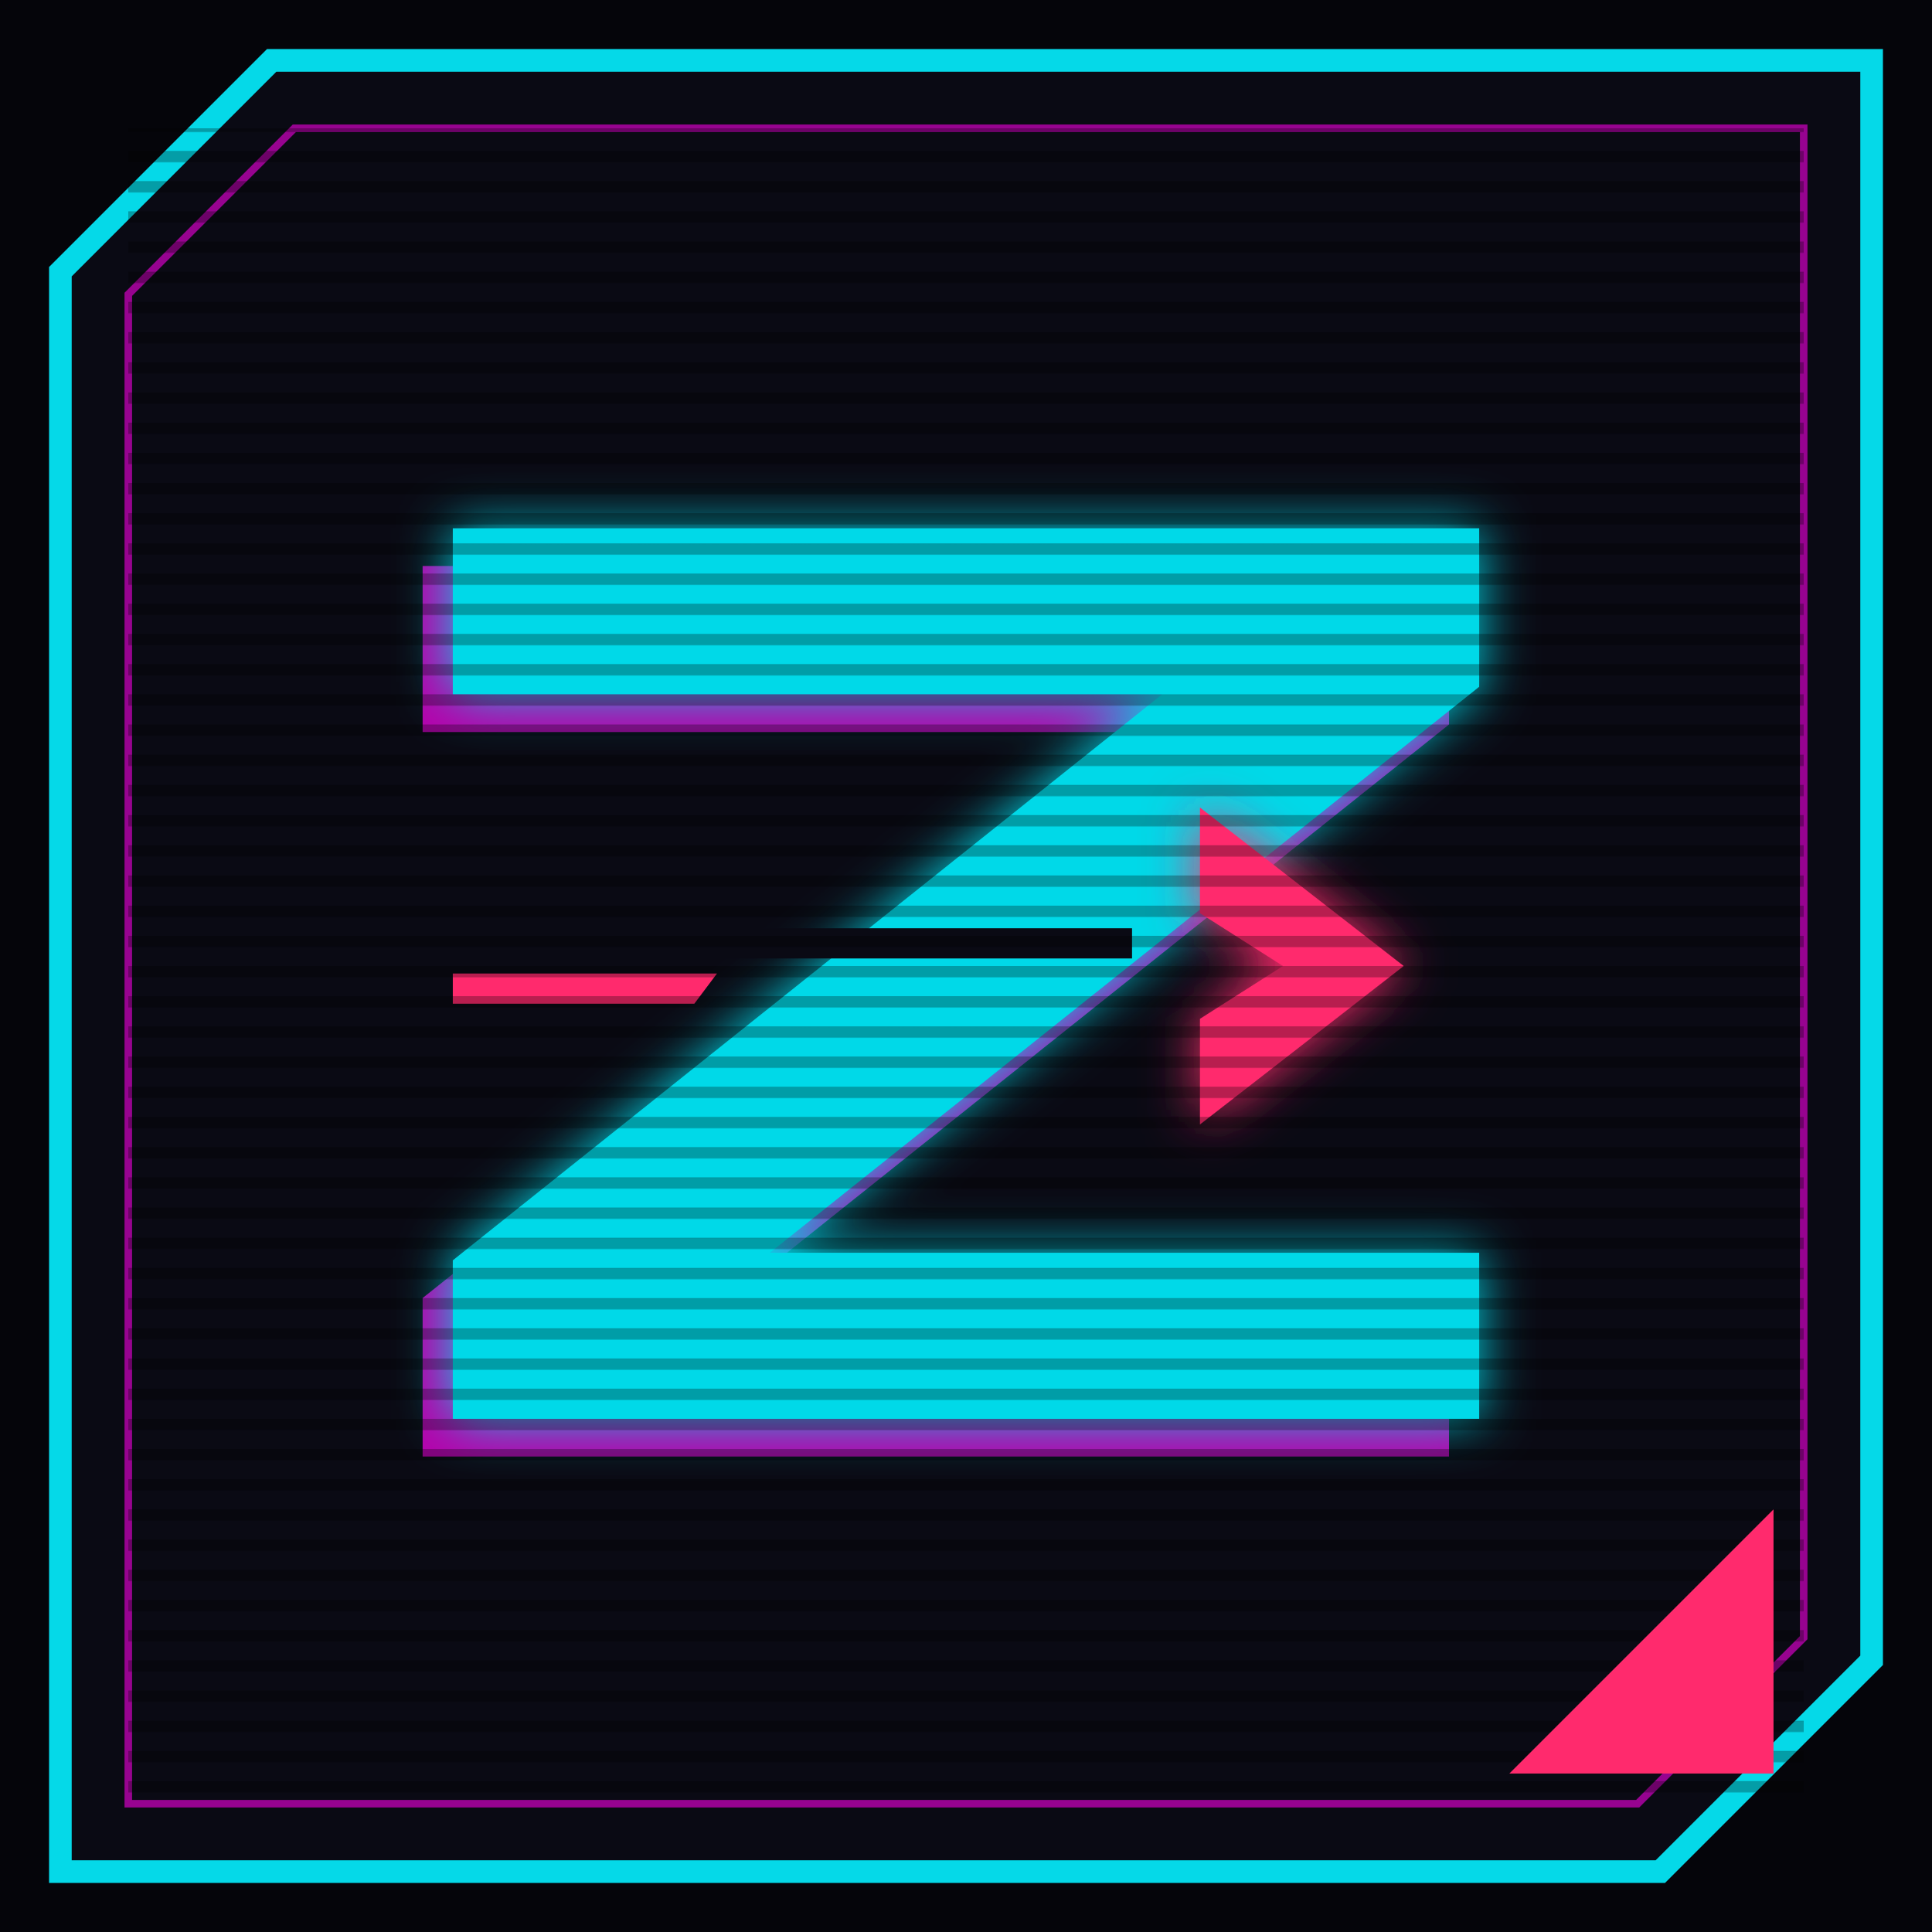
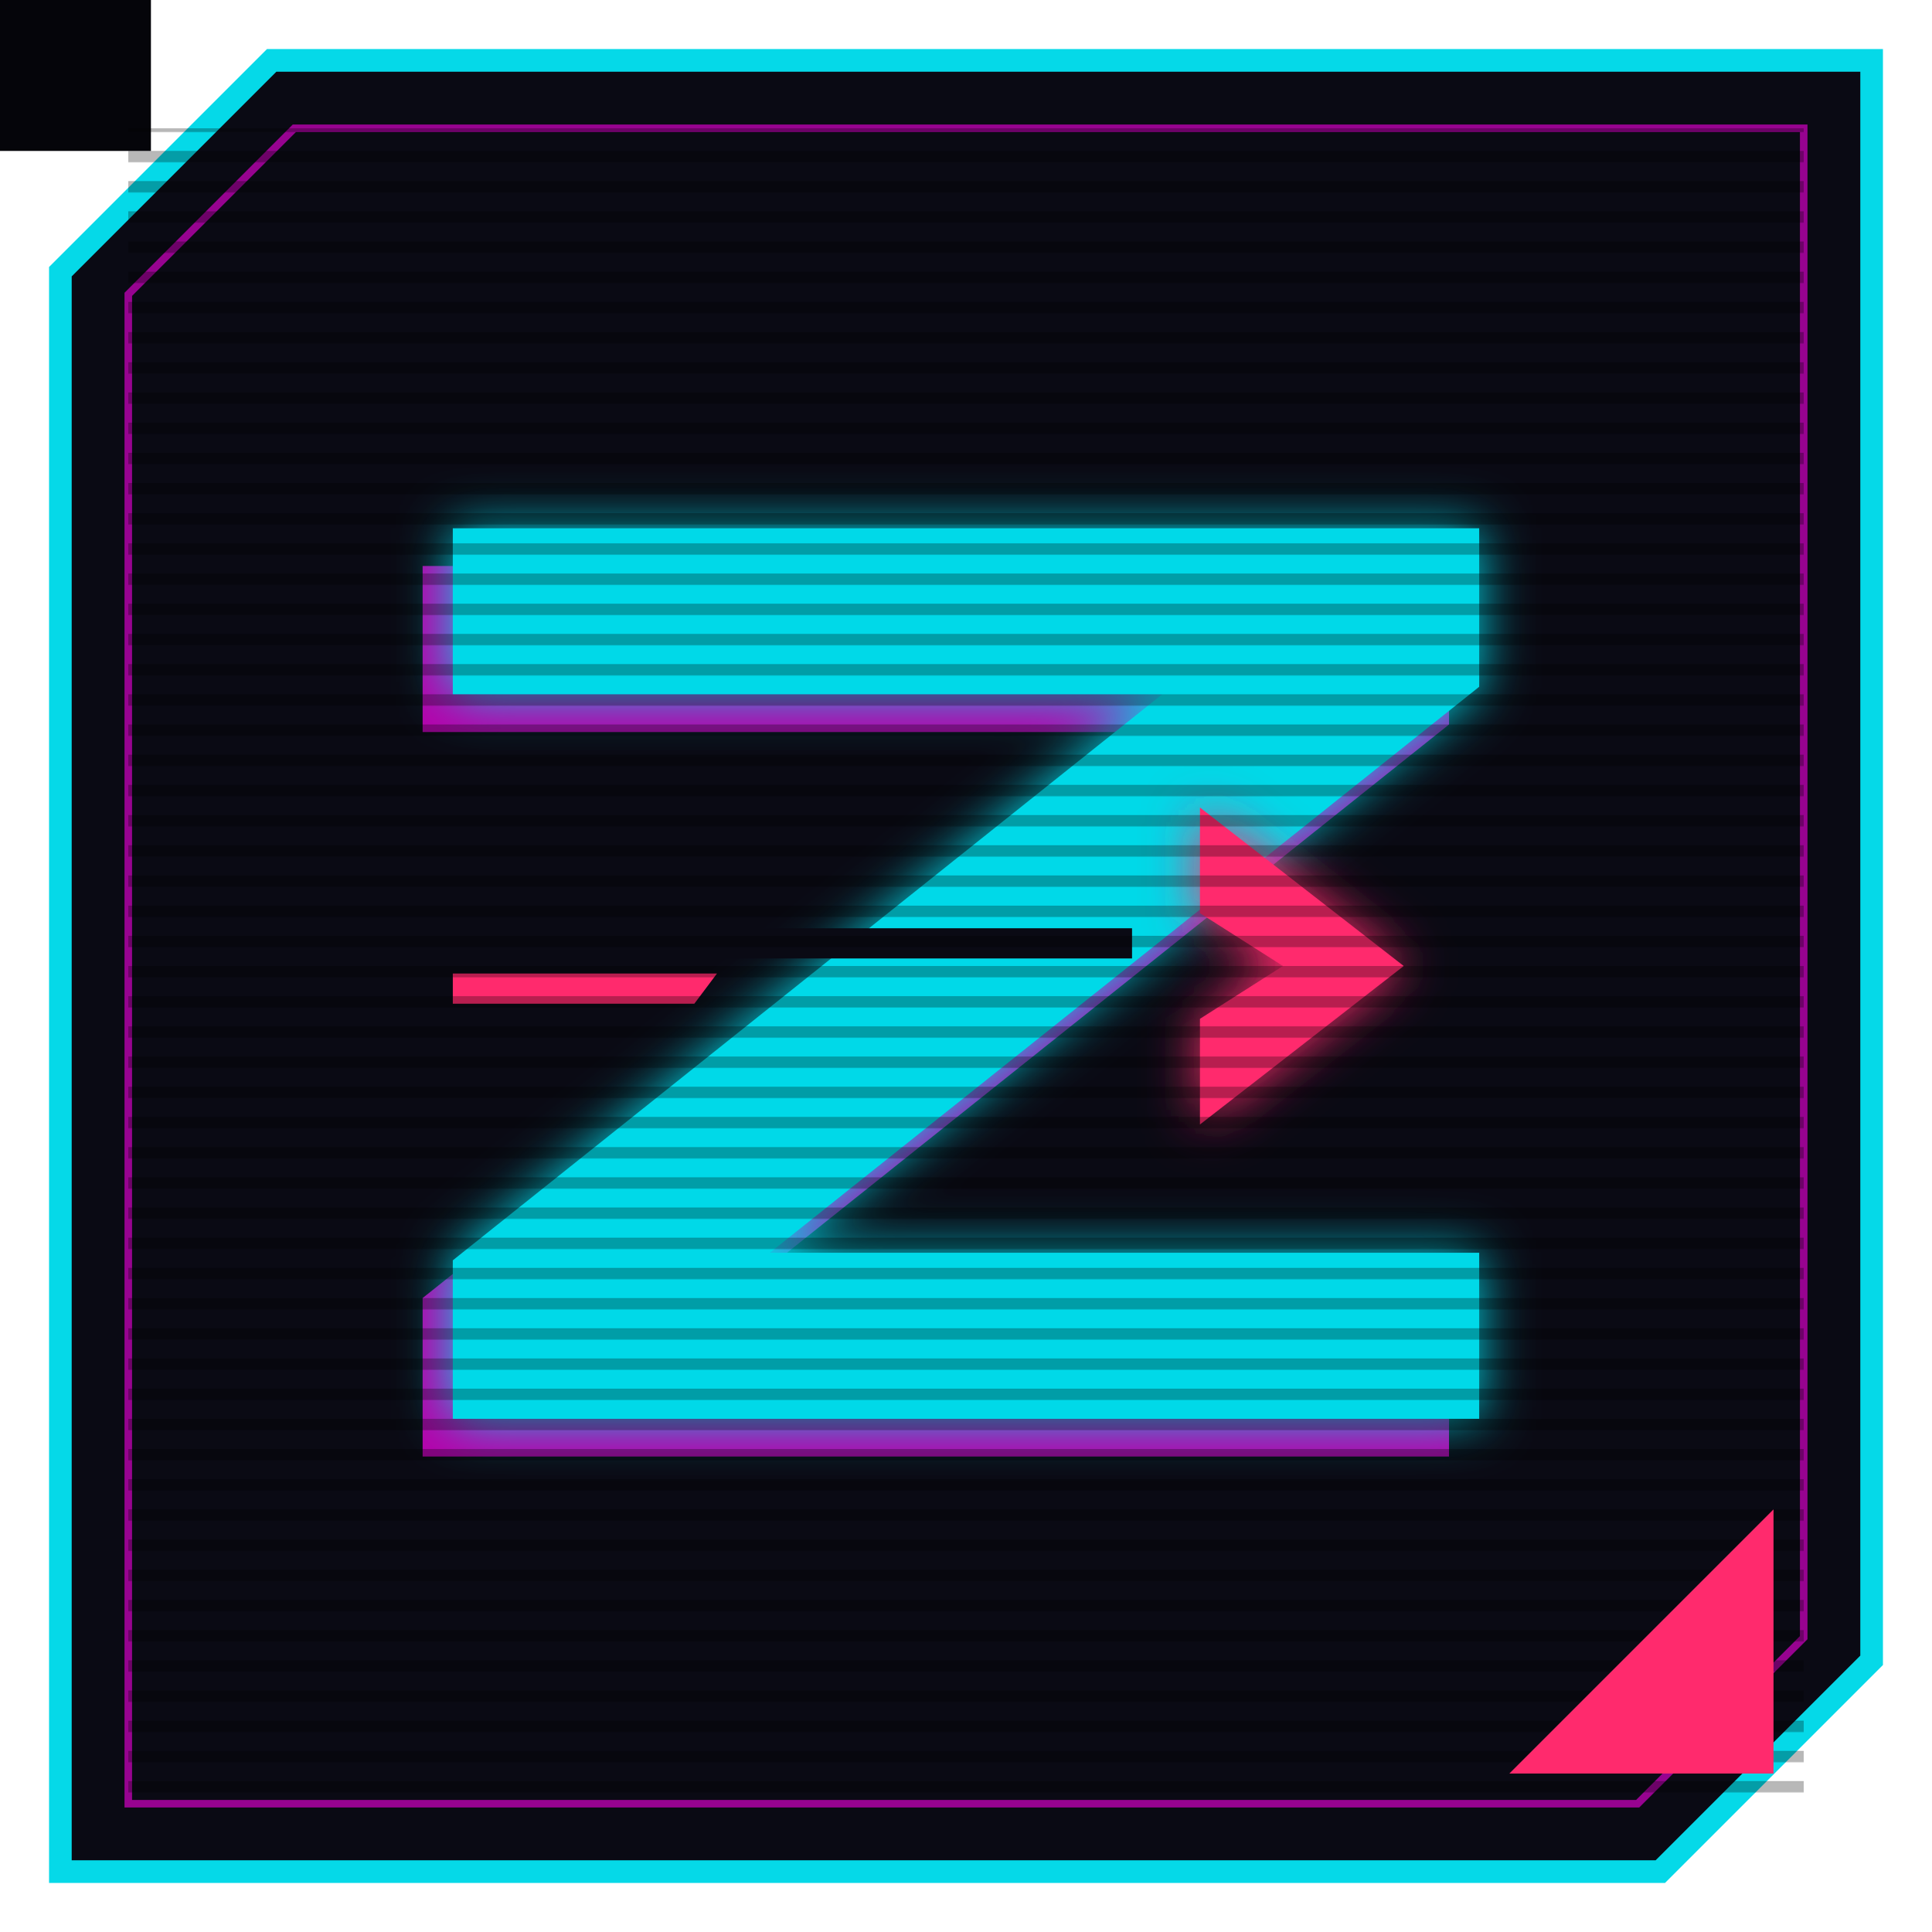
- <svg xmlns="http://www.w3.org/2000/svg" width="512" height="512" viewBox="0 0 512 512" role="img" aria-label="zshrs logo mark">
+ <svg xmlns="http://www.w3.org/2000/svg" width="40" height="40" viewBox="0 0 512 512" role="img" aria-label="zshrs logo mark">
  <defs>
    <filter id="glow" filterUnits="userSpaceOnUse" x="-400" y="-400" width="2400" height="1600">
      <feGaussianBlur stdDeviation="7" result="b" />
      <feMerge>
        <feMergeNode in="b" />
        <feMergeNode in="SourceGraphic" />
      </feMerge>
    </filter>
    <pattern id="scan" width="8" height="8" patternUnits="userSpaceOnUse">
      <rect width="8" height="3" fill="#000" opacity="0.28" />
    </pattern>
  </defs>
-   <rect width="512" height="512" fill="#05050a" />
+   <rect width="40" height="40" fill="#05050a" />
  <polygon points="16,72 72,16 496,16 496,440 440,496 16,496" fill="#0a0a14" stroke="#05d9e8" stroke-width="6" />
  <polygon points="34,78 78,34 478,34 478,434 434,478 34,478" fill="none" stroke="#d300c5" stroke-width="2" opacity="0.7" />
  <polygon points="112,150 384,150 384,192 196,342 384,342 384,386 112,386 112,344 300,194 112,194" fill="#d300c5" opacity="0.85" />
  <g filter="url(#glow)">
    <polygon points="120,140 392,140 392,182 204,332 392,332 392,376 120,376 120,334 308,184 120,184" fill="#05d9e8" />
  </g>
  <rect x="100" y="246" width="200" height="8" fill="#0a0a14" />
  <polygon points="120,258 190,258 184,266 120,266" fill="#ff2a6d" />
  <polygon points="318,214 372,256 318,298 318,270 340,256 318,242" fill="#ff2a6d" filter="url(#glow)" />
  <rect x="34" y="34" width="444" height="444" fill="url(#scan)" />
  <polygon points="400,470 470,470 470,400" fill="#ff2a6d" />
</svg>
